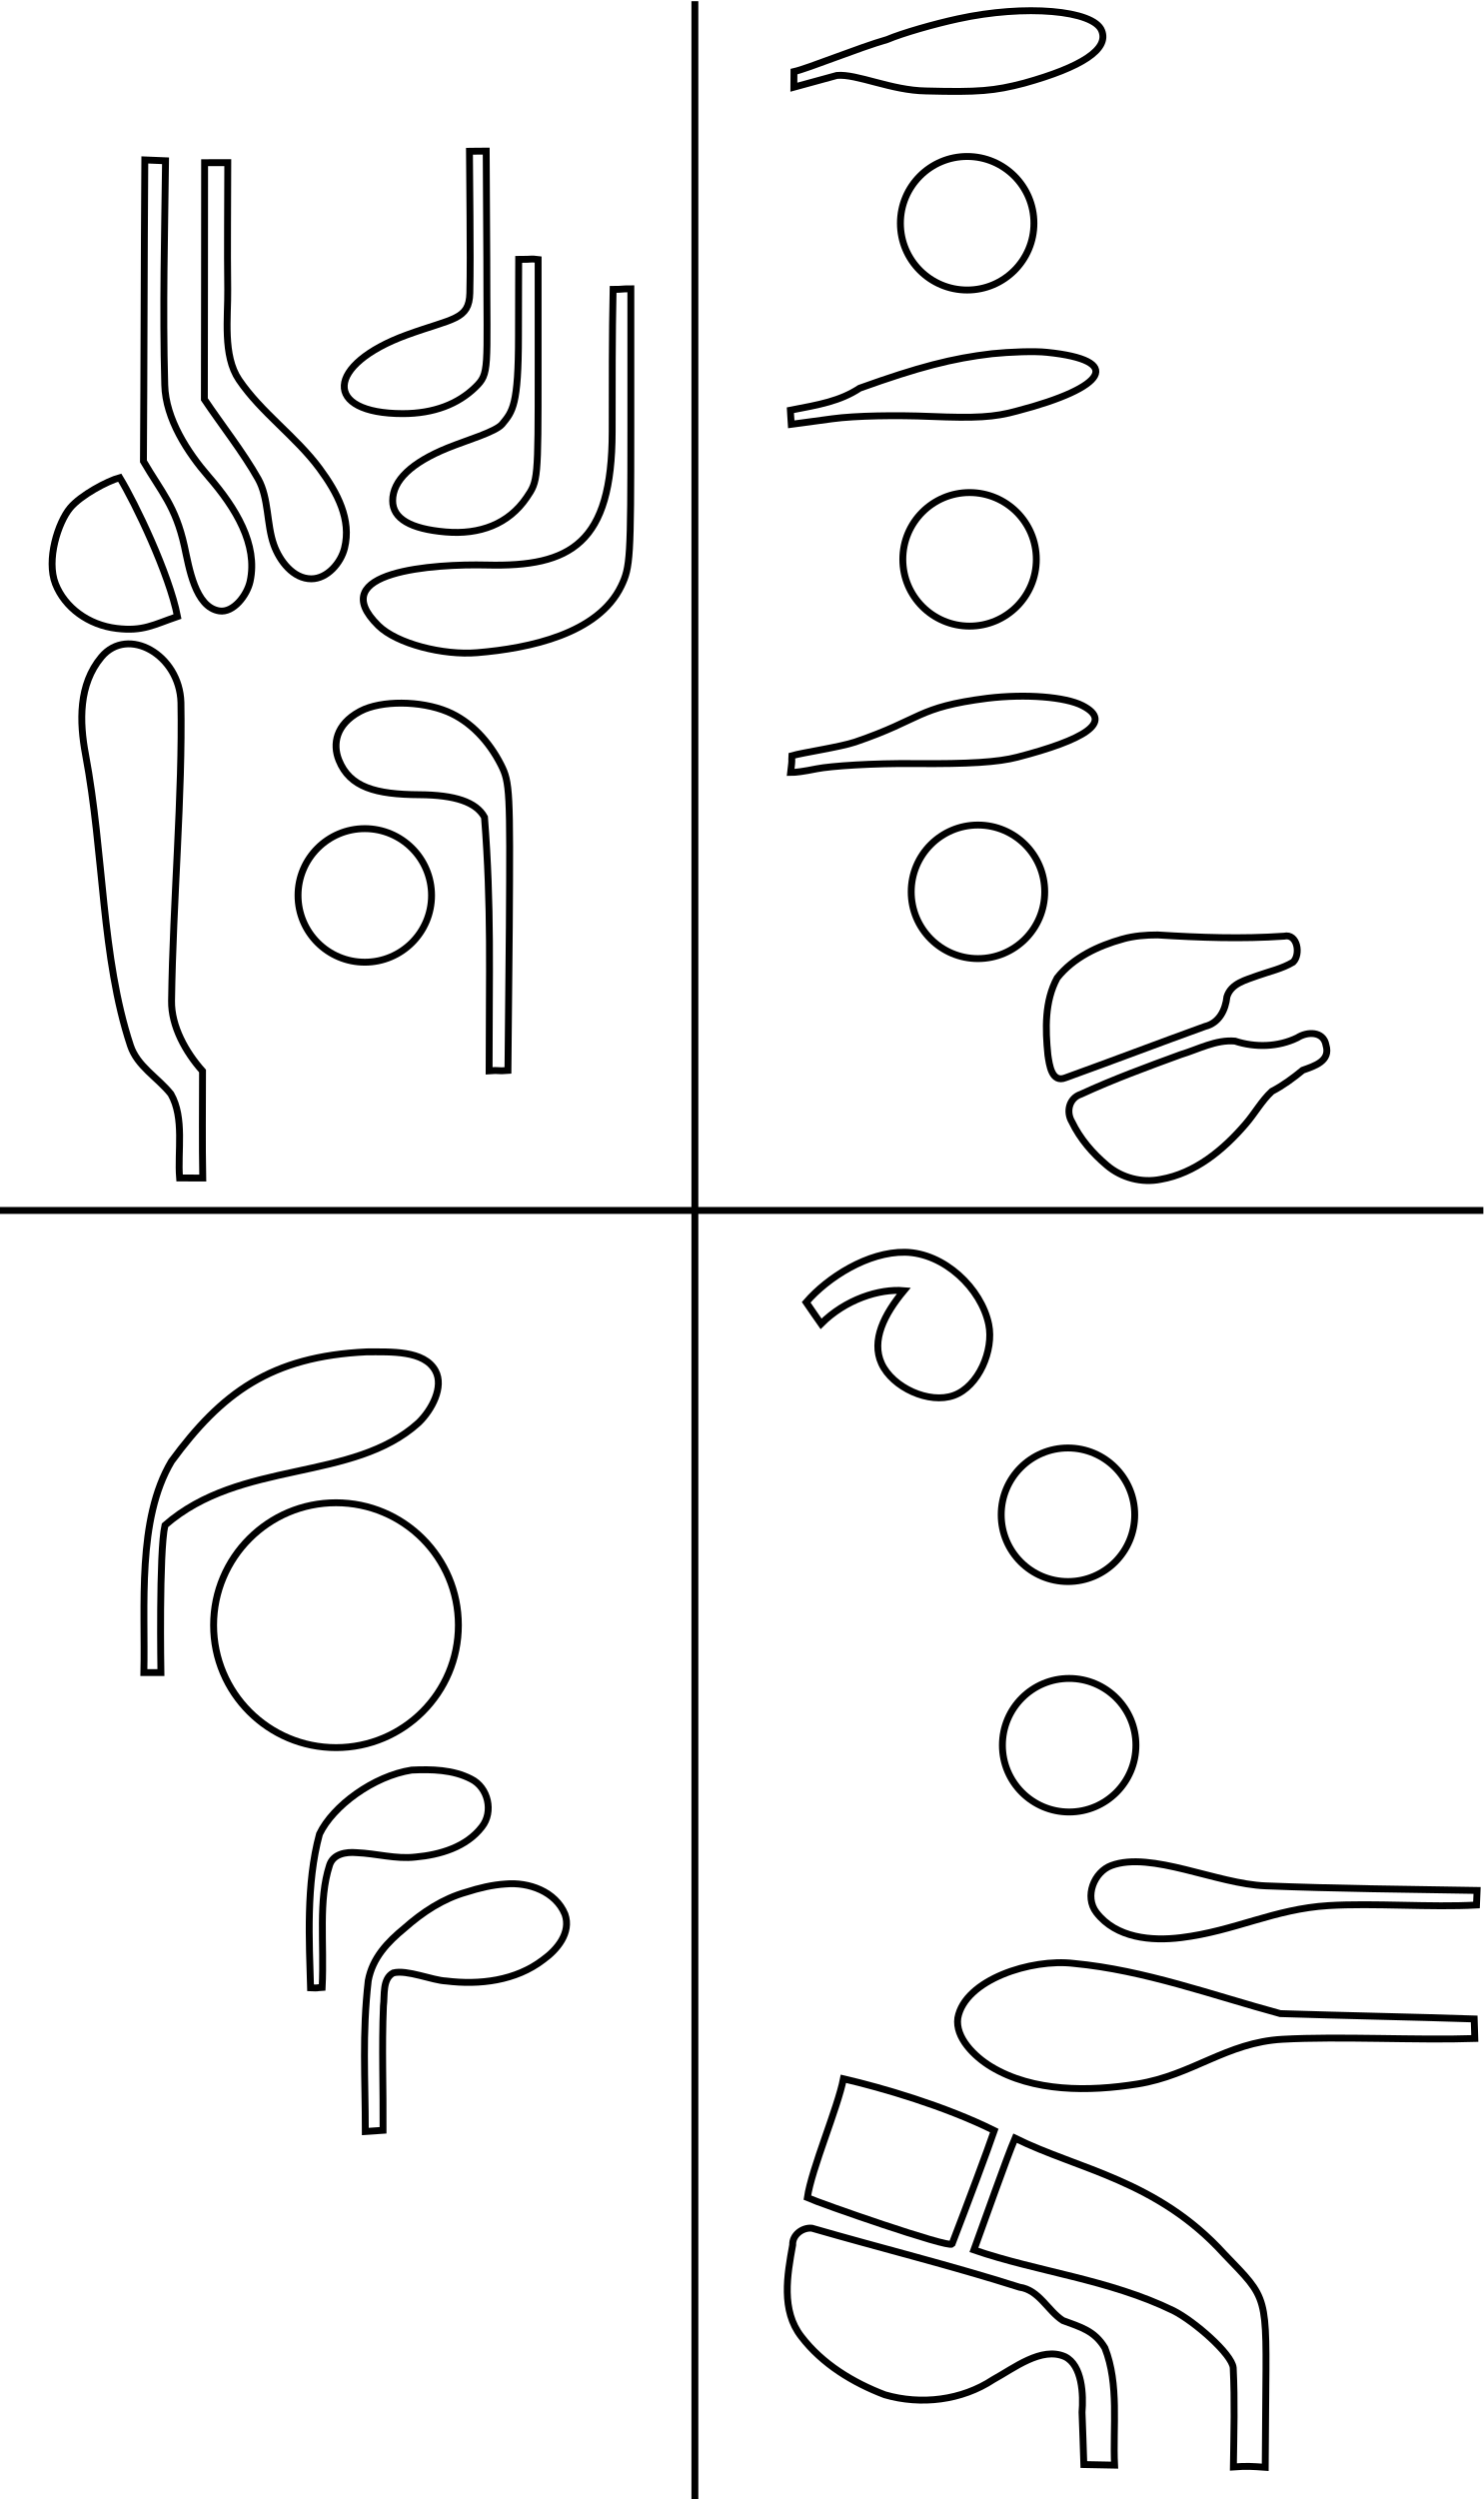
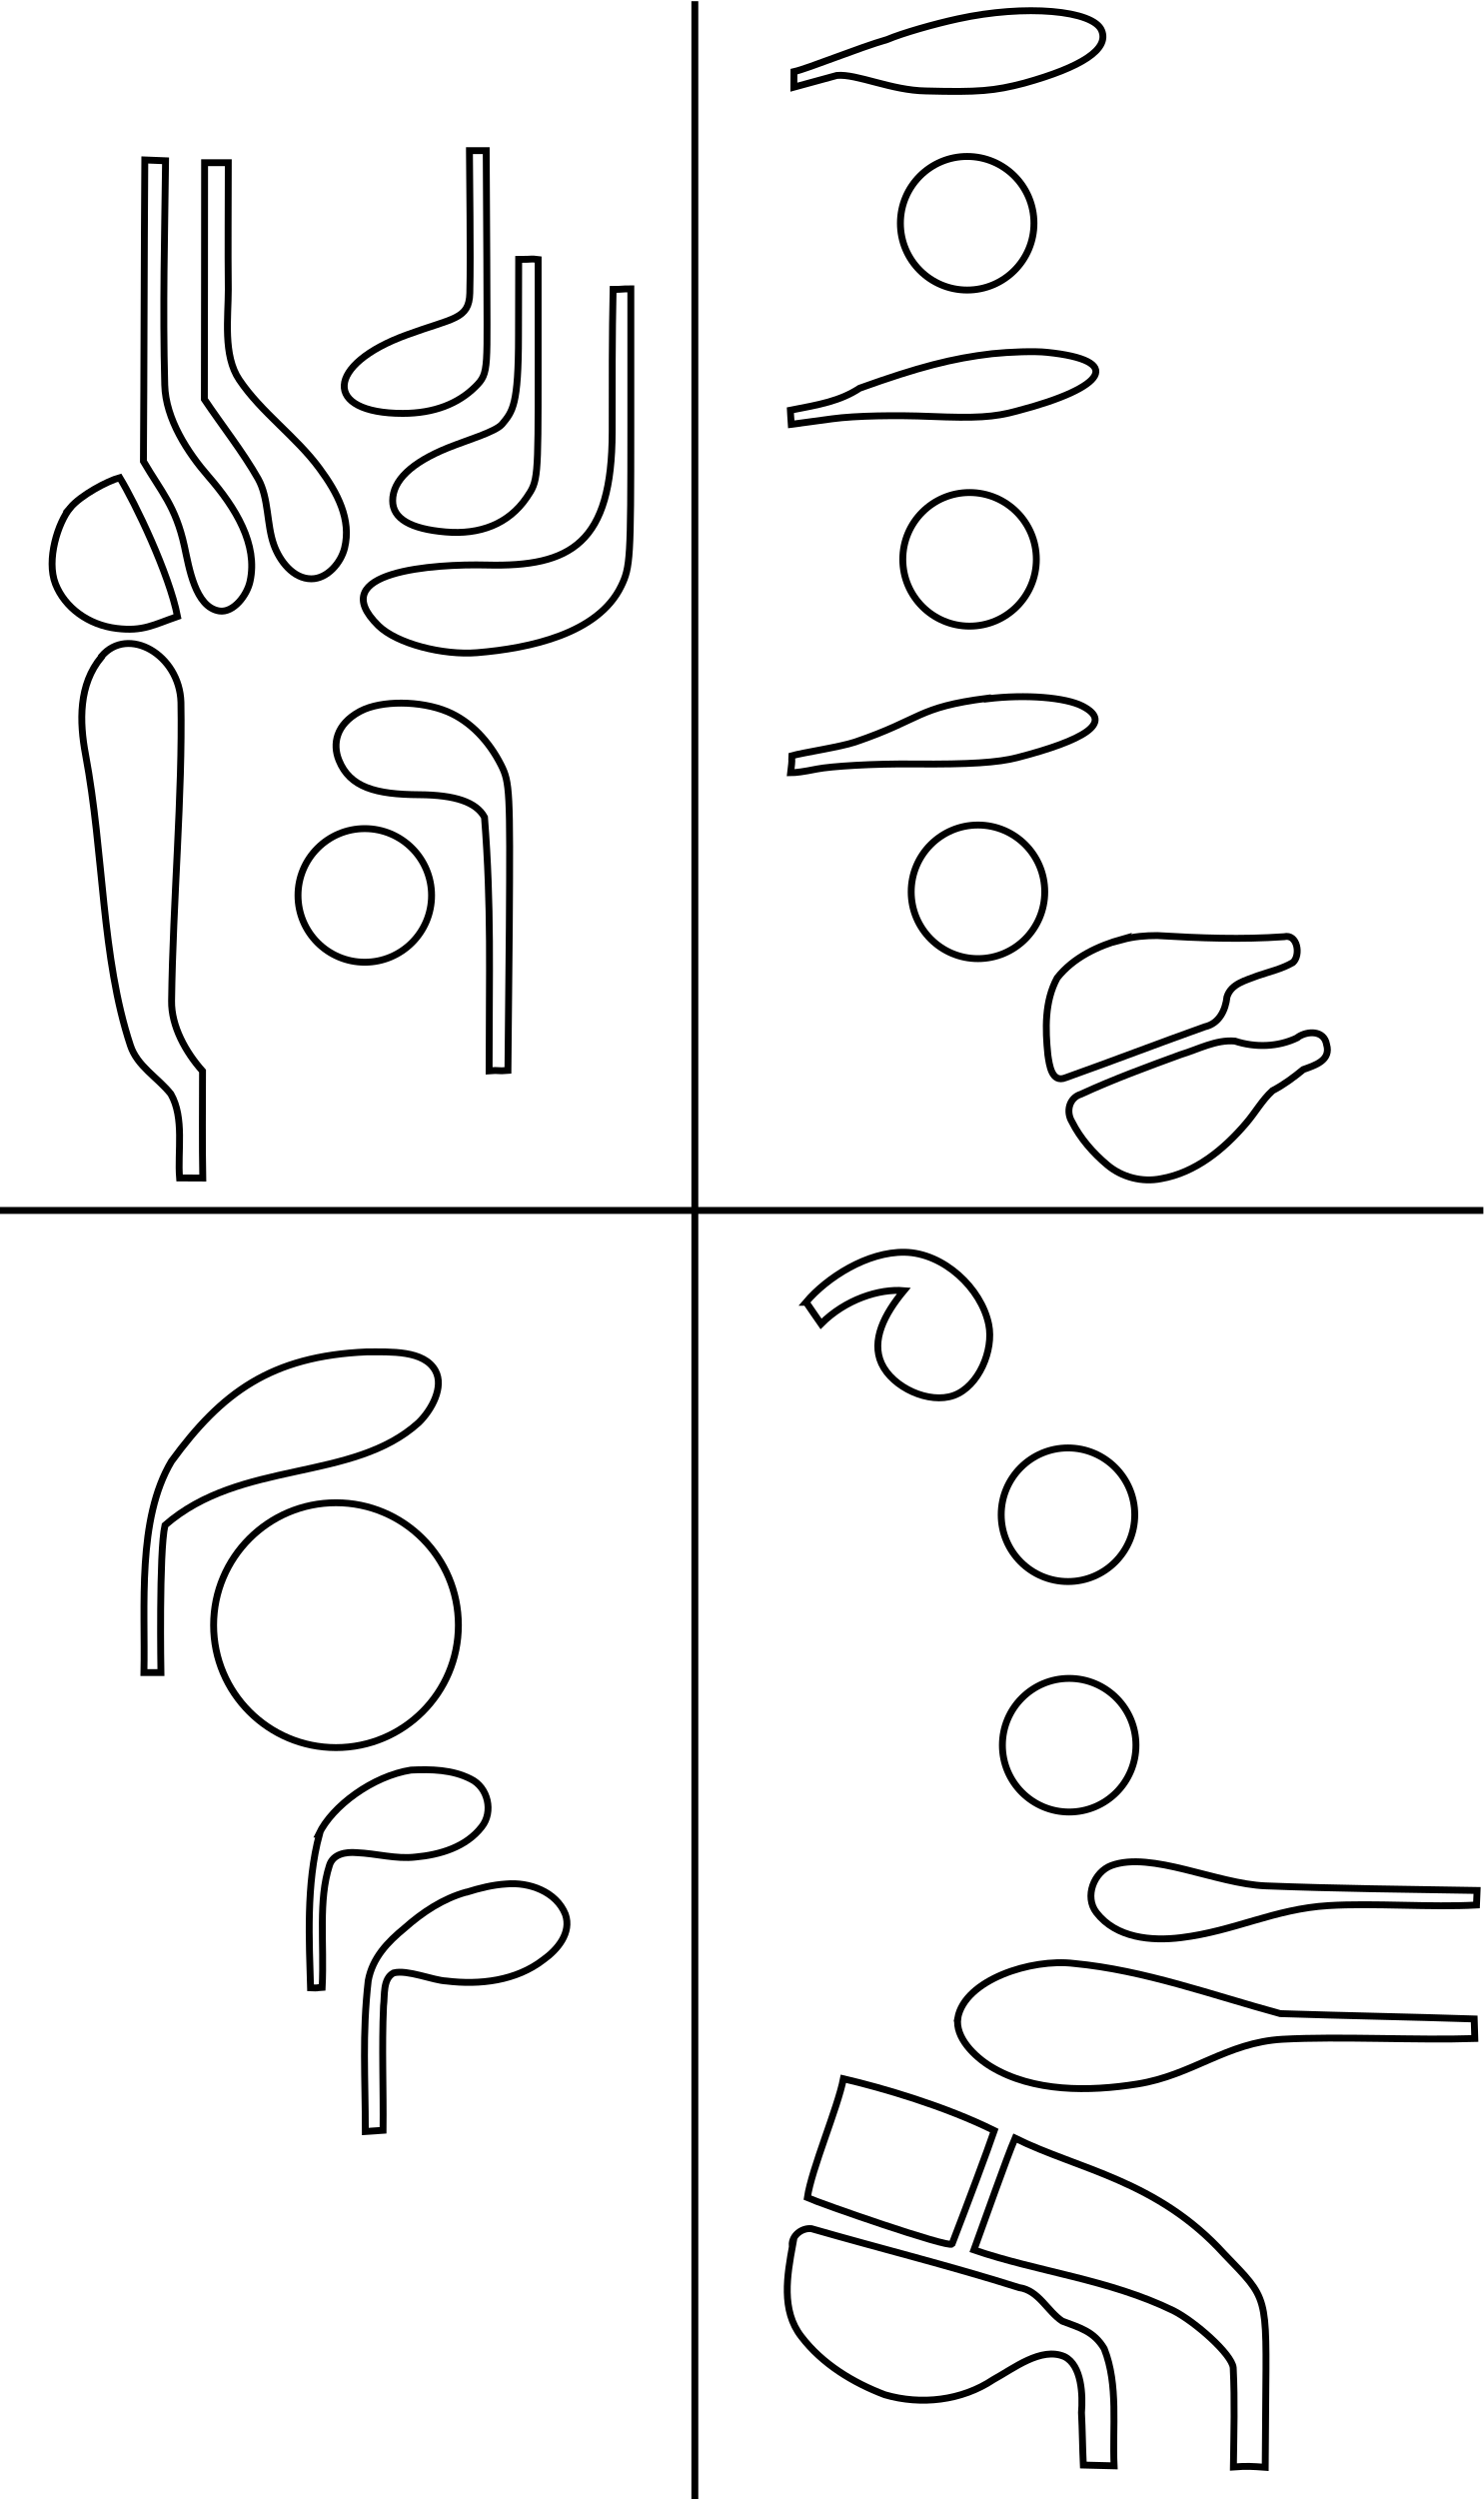
- <svg xmlns="http://www.w3.org/2000/svg" version="1.0" width="100%" height="100%" viewBox="0 0 323 544" preserveAspectRatio="xMidYMid meet" id="svg1407">
-   <defs id="defs1411">
-     <linearGradient id="half-hole" x1="0" y1="0" x2="1" y2="1">
+ <svg xmlns="http://www.w3.org/2000/svg" version="1" viewBox="0 0 323 544">
+   <defs>
+     <linearGradient id="half-hole" x1="0" y1="1" x2="1" y2="0">
      <stop offset="0%" stop-color="#fff" />
      <stop offset="50%" stop-color="#fff" />
      <stop offset="50%" stop-color="#000" />
      <stop offset="100%" stop-color="#000" />
    </linearGradient>
  </defs>
-   <g transform="matrix(0.1,0,0,-0.1,-62.5,555)" id="g1405" style="display:inline;fill:none;stroke:#000;stroke-width:15;stroke-miterlimit:4">
-     <path d="m 2711,5509 c -51,-11 -121,-31 -154,-45 -62.654,-17.923 -171.771,-62.851 -203.152,-69.905 l -0.229,-33.924 93.704,25.628 c 43,4 118.677,-32.799 193.677,-33.799 115,-3 149,0 214,17 126,35 185,74 169,114 -17,45 -167,58 -313,26 z" id="path1289" class="top-e" />
-     <path d="m 1647.209,5220.613 c 0,-50.324 2.904,-222.501 0.839,-308.482 -1.415,-58.893 -36.874,-54.605 -137.048,-91.131 -176.827,-64.475 -183.919,-171.404 -8.919,-171.404 68,0 120.582,21.102 157.919,57.404 31.425,30.553 25,37 25,277 l -1.306,237.081 c -29.468,0 -16.041,-0.411 -36.484,-0.468 z" class="top-d" id="path114" />
-     <path d="m 937.323,4545.848 c 39.034,-67.117 69.873,-97.35 89.203,-184.826 10.217,-46.24 23.258,-132.648 75.976,-140.902 30.668,-4.802 60.562,34.199 67.136,64.537 17.321,79.923 -31.579,160.013 -90.612,227.989 -44.899,51.701 -93.458,125.275 -95.293,199.393 -4.634,169.212 -0.096,330.604 1.724,487.962 l -45.134,1.848 c -1.575,-219.483 -1.635,-457.427 -3,-656 z" class="low-b" id="path116" />
-     <path d="m 1070.534,5195.848 c 0.148,-179.316 -0.493,-350.149 -0.533,-515.143 37.01,-55.135 84.449,-115.198 117.016,-173.053 23.623,-41.966 18.336,-99.08 34.265,-143.635 12.506,-34.981 42.127,-74.152 81.719,-74.017 34.721,0.118 64.297,34.793 72.25,67 15.265,61.819 -15.243,119.927 -54.125,172.741 -51.289,69.669 -127.34,122.016 -175.739,193.495 -35.787,52.853 -23.777,135.783 -24.535,196.552 -1.149,92.038 0.086,184.09 0.13,276.135 -26.157,0 -25.297,-0.076 -50.448,-0.076 z" class="low-b♭" id="path118" />
-     <path d="m 1754.435,4985.306 c 0,-30.235 -0.468,-79.306 -0.468,-166.306 0,-152 -12.758,-164.532 -35.758,-192.532 -15,-17 -76.212,-34.461 -118.209,-51.468 -79.003,-31.993 -120,-71 -120,-115 0,-39 38.96,-61.453 115,-68 74.962,-6.454 137.423,17.227 176.758,75 24.667,36.229 25,37 25,277 v 241 c -18.96,2.293 -6.981,0.306 -42.323,0.306 z" class="top-c" id="path120" />
-     <path d="m 1958,4610 c -0.228,-243.292 -90.093,-294.452 -273,-290 -114.622,2.79 -356.817,-13.182 -236.161,-131.807 40.35,-39.672 140.938,-65.136 215,-59 114.852,9.515 263.639,41.194 313.807,145.113 19.832,41.081 21,60 21,345 v 302 c -23.333,0 -15.312,-1.306 -38.645,-1.306 -2.26,-103.305 -1.903,-206.692 -2,-310 z" class="tuning-a" id="path122" />
-     <path d="m 2785,4780 c -86,-10 -160,-29 -288,-75 -43.308,-28.423 -87.903,-35.834 -151,-48 1.09,-22.927 0.059,2.361 2,-30.667 l 89,12 c 51,7 140.924,8.152 213.924,5.152 98,-4 139,-2 189,12 196,51 232.076,110.515 65.076,127.515 -27,3 -81,1 -120,-3 z" id="path1317" class="top-e♭" />
-     <path d="M 777.823,4444.396 C 751.533,4412.913 725.198,4331.129 745.815,4278.839 765.948,4227.775 817.151,4189.395 879,4182 c 57.687,-6.897 80.315,8.081 132.476,25.937 -18,93 -92.709,248.071 -125.79,302.257 -26.815,-7.298 -84.723,-38.088 -107.863,-65.797 z" class="low-c" id="path125" />
-     <path class="low-d" d="M 846,4120 C 795.468,4059.717 798.002,3978.106 811.21,3907.713 851.939,3690.647 845.313,3466.45 909,3274 c 15.037,-45.439 58.653,-68.762 88.088,-105.431 30.016,-52.683 14.218,-124.701 18.946,-182.787 14,0 19.692,-0.251 50.432,-0.251 -1.454,74.27 -0.457,160.321 -0.457,233.006 -36.515,40.752 -68.238,97.546 -67.458,152.56 3.127,220.704 24.068,445.185 20.449,649.653 -2.753,104.061 -115.74,167.559 -173,99.25 z" id="path127" />
-     <path d="m 2775,4030 c -155.144,-19.758 -141.04,-45.331 -288.04,-95.331 -33,-11 -112.661,-22.734 -137.661,-29.734 -1.196,-17.397 1.774,0.351 -2.686,-36.46 11.145,-0.04 27,2 57,8 30,6 122.774,12.306 213.774,11.306 118,-1 181,3 223,14 143,37 211.613,76.218 141.613,112.218 -37,19 -123,26 -207,16 z" id="path1333" class="e♭-trill" />
-     <path d="m 1410,4002 c -0.761,-0.401 -1.513,-0.805 -2.257,-1.211 C 1356.706,3972.911 1348.696,3930.515 1363,3895 c 23.71,-58.869 79.996,-74.451 175,-75 77.999,-0.451 124,-16 142,-49 15.293,-197.92 10,-337.131 10,-552 25.005,1.942 16.035,-1.253 41.033,0.774 l 3,313 c 2,296 1.17,314.086 -18,352 -25.83,51.086 -66.257,95.139 -117.033,116.226 -58.183,24.163 -144.297,24.572 -189,1 z" class="c♯" id="path130" />
-     <path d="m 3070,3506 c -53.742,-15.063 -107.605,-40.105 -143.011,-84.77 -27.675,-50.943 -25.863,-111.653 -20.264,-167.658 3.163,-21.135 8.086,-61.944 38.496,-49.695 101.327,36.527 202.143,75.022 303.525,111.665 30.97,7.545 44.727,35.844 47.861,64.801 9.181,29.218 41.676,36.395 66.928,45.846 25.826,9.203 53.508,15.096 77.101,29.323 17.197,16.677 9.689,63.206 -19.751,56.541 -91.662,-6.298 -183.594,-3.015 -275.191,2.706 -25.44,0.012 -51.092,-1.946 -75.695,-8.758 z" class="low-e♭" id="path132" />
-     <path d="m 3450,3291 c -41.935,-20.499 -91.999,-21.685 -135.868,-7.319 -41.538,3.578 -79.558,-17.754 -118.276,-29.425 -73.091,-26.783 -146.385,-53.578 -217.099,-86.193 -25.997,-8.55 -32.894,-38.34 -19.64,-60.321 17.626,-36.72 45.136,-68.529 76.163,-94.619 32.104,-27.262 75.881,-38.754 117.176,-30.392 74.813,12.975 136.53,64.144 184.684,120.228 20.032,22.992 34.906,50.665 57.351,71.33 24.404,12.68 46.154,28.829 67.22,46.053 24.951,8.967 61.195,19.579 50.602,54.524 -5.434,30.982 -41.198,29.791 -62.313,16.134 z" class="low-c♯" id="path134" />
-     <path class="c♯-trill" d="m 2380.454,2715.107 c 14.757,-20.978 20.204,-30.077 32.373,-46.992 52.787,53.049 126.798,76.933 180.352,72.289 -42.708,-51.24 -71.673,-108.341 -48.648,-158.626 23.896,-52.189 103.7,-89.025 157.62,-69.342 53.852,19.658 87.26,98.216 75.788,154.385 -16.058,78.63 -97.135,155.808 -182.34,157.215 -80.372,1.327 -168.345,-54.777 -215.145,-108.929 z" id="path136" />
-     <path d="m 998.365,2368.857 c -75.689,-126.914 -56.759,-316.068 -60.09,-459.861 h 37.106 c 0,0 -4.452,262.777 8.79,320.67 164.807,144.184 408.806,92.887 552.537,223.502 28.678,27.899 55.259,77.764 36.593,112.501 -24.519,45.631 -97.966,41.347 -149.767,41.48 -208.707,-9.68 -316.246,-89.777 -425.168,-238.291 z" class="b♭" id="path138" />
-     <path d="m 1320.687,1557.478 c -29.714,-108.815 -22.258,-234.67 -19.458,-334.639 20.103,-0.855 8.873,-0.103 25.256,0.876 4.706,98.139 -8.838,188.86 16.103,266.033 7.898,24.464 35.266,29.281 58.86,27.25 42.934,-1.663 85.223,-14.51 128.464,-9.501 53.122,4.766 110.754,21.637 144.438,65.71 25.877,32.702 13.806,85.896 -23.705,104.222 -39.505,20.442 -85.856,21.377 -129.315,19.341 -82.881,-12.862 -171.429,-78.02 -200.642,-139.292 z" class="f♯" id="path140" />
-     <path d="m 3045,1489 c -37.692,-13.855 -59.476,-67.522 -32.582,-102.379 42.974,-55.697 119.609,-62.535 184.26,-54.595 116.881,14.354 202.8,62.528 320.829,69.695 98.324,5.971 224.177,-4.247 322.493,1.279 l 1.306,31.726 c -153.54,2.612 -307.038,3.92 -460.673,10.005 C 3273.942,1448.957 3131.764,1520.894 3045,1489 Z" id="path1381" class="b♭-alternate" />
-     <path d="m 1640,1431 c -50.568,-14.23 -94.967,-43.647 -133.975,-78.179 -37.044,-30.34 -69.968,-64.749 -79.187,-114.419 -13.432,-117.628 -6.386,-211.053 -6.386,-328.402 l 38.645,2.613 c 0.632,88.808 -2.966,181.603 0.796,270.351 3.009,23.425 -2.691,59.493 21.422,72.236 29.548,7.756 85.514,-16.387 115.218,-17.582 72.659,-9.037 151.544,0.466 211.14,46.228 30.555,21.82 61.491,59.022 47.608,98.84 -20.366,49.775 -78.831,70.725 -129.369,66.095 C 1696.612,1446.955 1667.873,1439.937 1640,1431 Z" class="thumb-a♭" id="path143" />
-     <path d="m 2710.616,1157.039 c -5.953,-42.342 35.823,-83.742 72.398,-105.892 91.479,-55.4 213.14,-54.611 318.61,-37.761 119.681,19.12 194.274,90.662 315.847,97.372 124.716,6.883 294.023,-2.532 418.837,1.677 L 3835,1155 c -140.714,4.608 -281.68,7.103 -422.272,11.646 -148.668,40.349 -295.799,94.681 -449.211,109.18 -93.108,11.28 -237.755,-35.592 -252.901,-118.788 z" class="g" id="path145" />
-     <path d="M 2461.548,1024.758 C 2449.146,961.309 2392.178,828.786 2383,766 c 27.677,-12.694 307,-110 315,-101 33.476,86.849 77.917,205.584 92,247 -106.552,53.088 -244.33,93.317 -328.452,112.758 z" class="f" id="path147" />
-     <path d="m 2835.29,895.371 c -18.468,-43 -66.936,-181.646 -89.597,-243.209 C 2883.656,604.652 3040.167,588.158 3180,520 c 45.909,-23.182 127.29,-94.306 130.29,-124.306 3.58,-76.4 1.432,-136.821 0.387,-215.919 28.89,2.143 40.532,1.282 69.323,-0.774 l 1,133 c 2,246 6,231 -90,331 -146.301,161.159 -318.121,184.263 -455.71,252.371 z" class="pinkie-f♯" id="path149" />
-     <path d="m 2351,663 c -11.933,-65.678 -25.67,-142.542 18.905,-199.558 45.616,-59.612 112.521,-100.262 181.816,-126.588 78.777,-22.864 167.339,-12.268 236.209,33.238 44.847,24.502 104.705,72.249 155.884,49.763 38.08,-18.613 40.385,-83.125 37.291,-121.097 1.796,-37.901 2.413,-75.845 3.894,-113.758 l 66.936,-1.306 c -4.016,82.752 10.376,176.132 -21.086,255.154 -22.604,37.736 -52.928,45.288 -91.464,59.652 -33.498,21.61 -51.415,66.467 -94.469,72.558 -149.364,47.46 -301.738,84.955 -452.181,128.483 -20.583,1.862 -42.76,-14.774 -41.735,-36.541 z" class="a♭" id="path151" />
-     <circle class="pancake" cx="1356.604" cy="-2012.171" r="266.513" transform="scale(1,-1)" id="circle153" />
-     <circle class="hole4" cx="2950.456" cy="-2252.555" r="145.357" transform="scale(1,-1)" id="circle155" />
-     <circle class="hole5" cx="2953.069" cy="-1750.884" r="145.357" transform="scale(1,-1)" id="circle157" />
-     <circle class="whisper" cx="1419.313" cy="-3600.797" r="145.357" transform="scale(1,-1)" id="circle159" />
-     <circle class="hole3" cx="2754.491" cy="-3608.636" r="145.357" transform="scale(1,-1)" id="circle161" />
-     <circle class="hole2" cx="2736.201" cy="-4332.402" r="145.357" transform="scale(1,-1)" id="circle163" />
-     <circle class="hole1" cx="2730.975" cy="-5064.005" r="145.357" transform="scale(1,-1)" id="circle165" />
-     <g id="g4597">
-       <path id="path4597" d="M 625,2915 H 3855" />
-       <path id="path4599" d="M 2138.096,5547.387 V 107.387" />
-     </g>
+   <g transform="matrix(.1 0 0 -.1 -62.5 555)" fill="none" stroke="#000" stroke-width="15">
+     <path d="M2711 5509c-51-11-121-31-154-45-62.7-18-171.8-63-203.2-70l-.2-33.8 93.7 25.6c43 4 118.7-32.8 193.7-33.8 115-3 149 0 214 17 126 35 185 74 169 114-17 45-167 58-313 26z" class="top-e" />
+     <path d="M1647.2 5220.6c0-50.3 3-222.5.8-308.5-1.4-58-36.8-54-137-91-176.8-64-184-171-9-171 68 0 120.7 21 158 58 31.4 31 25 37 25 277l-1.3 237h-36.5z" class="top-d" />
+     <path d="M937.3 4545.8c39-67 70-97.3 89.2-184.8 10.2-46.2 23.3-132.6 76-141 30.7-4.7 60.6 34.3 67 64.7 17.5 80-31.4 160-90.5 228-45 51.6-93.4 125.2-95.3 199.3-4.6 169.3 0 330.6 1.8 488l-45.2 1.8c-1.6-219.4-1.6-457.4-3-656z" class="low-b" />
+     <path d="M1070.5 5195.8c.2-179.3-.5-350-.5-515 37-55.2 84.4-115.3 117-173 23.6-42 18.4-99.2 34.3-143.8 12.5-35 42-74 81.7-74 34.7 0 64.3 34.8 72.3 67 15.2 61.8-15.3 120-54.2 172.7-51 69.7-127 122-175 193.5-36 53-24 135.8-24 196.6-1 92 0 184 0 276h-51z" class="low-b♭" />
+     <path d="M1754.4 4985.3c0-30.2-.4-79.3-.4-166.3 0-152-12.8-164.5-35.8-192.5-15-17-76.2-34.5-118.2-51.5-79-32-120-71-120-115 0-39 39-61.5 115-68 75-6.5 137.4 17.2 176.8 75 24.6 36.2 25 37 25 277v241c-19 2.3-7 .3-42.4.3z" class="top-c" />
+     <path d="M1958 4610c-.2-243.3-90-294.5-273-290-114.6 2.8-356.8-13.2-236.2-131.8 40.4-39.7 141-65 215-59 115 9.5 263.7 41.2 313.8 145 20 41.2 21 60 21 345v302c-23.3 0-15.3-1.2-38.6-1.2-2.3-103.3-2-206.7-2-310z" class="tuning-a" />
+     <path d="M2785 4780c-86-10-160-29-288-75-43.3-28.4-88-35.8-151-48 1-23 0 2.4 2-30.7l89 12c51 7 141 8.2 214 5.2 98-4 139-2 189 12 196 51 232 110.5 65 127.5-27 3-81 1-120-3z" class="top-e♭" />
+     <path d="M777.8 4444.4c-26.3-31.5-52.6-113.3-32-165.6 20-51 71.4-89.4 133.2-96.8 57.7-7 80.3 8 132.5 26-18 93-92.7 248-125.8 302.2-26.8-7.3-84.7-38-108-65.8z" class="low-c" />
+     <path class="low-d" d="M846 4120c-50.5-60.3-48-142-34.8-212.3 40.7-217 34-441.3 97.8-633.7 15-45.4 58.7-68.8 88-105.4 30-52.7 14.3-124.7 19-182.8 14 0 19.7-.3 50.5-.3-1.5 74.3-.5 160.4-.5 233-36.5 40.8-68.2 97.6-67.4 152.6 3 221 24 446 20.4 650-2.8 104-115.7 168-173 100z" />
+     <path d="M2775 4030c-155-19.8-141-45.3-288-95.3-33-11-112.7-22.8-137.7-29.8-1.2-18 1.8 0-2.7-37 11.2 0 27 2 57 8s122.8 12 213.8 11c118-1 181 3 223 14 143 37 211.6 76 141.6 112-37 19-123 26-207 16z" class="e♭-trill" />
+     <path d="M1410 4002l-2.3-1.2c-51-28-59-70.3-44.7-105.8 23.7-59 80-74.5 175-75 78-.5 124-16 142-49 15.3-198 10-337 10-552 25 2 16-1.3 41 .8l3 313c2 296 1.2 314-18 352-25.8 51-66.2 95-117 116.2-58.2 24.2-144.3 24.6-189 1z" class="c♯" />
+     <path d="M3070 3506c-53.7-15-107.6-40-143-84.8-27.7-51-26-111.6-20.3-167.6 3.2-21.2 8-62 38.5-49.7 101.3 36 202.2 75 303.5 111 31 7 44.8 36 48 65 9 29 41.6 36 66.8 46 26 9 53.5 15 77 29 17.3 16 9.8 63-19.6 56-92-6.5-184-3-276 2.5-26 0-51-2-76-8.8z" class="low-e♭" />
+     <path d="M3450 3291c-42-20.5-92-21.7-136-7.3-41.4 3.6-79.4-17.8-118-29.4-73.2-26.8-146.5-53.6-217.2-86.2-26-8-33-38-19.7-60 18-36 46-68 77-94 32-27 76-38.2 117-30 75 13 137 64 185 120.4 20 23 35 50.6 57.8 71.3 24.4 12.7 46 28.8 67 46 25 9 61 19.6 50.7 54.6-5.4 31-41.2 30-62.3 16z" class="low-c♯" />
+     <path class="c♯-trill" d="M2380.5 2715c14.7-21 20.2-30 32.3-47 52.8 53.2 126.8 77 180.4 72.4-42.7-51.2-71.7-108.3-48.7-158.6 24-52.2 103.7-89 157.7-69.4 53.8 19.7 87.2 98.3 75.7 154.4-16 78.7-98 155.8-183 157.2-81 1.4-169-54.7-215-109z" />
+     <path d="M998.4 2369c-75.7-127-56.8-316.2-60-460h37s-4.5 262.8 8.8 320.7c164.8 144 408.8 93 552.5 223.5 28.7 28 55.3 77.7 36.6 112.5-24.5 45.6-98 41.3-149.8 41.4-208.7-9-316.2-89-425-238z" class="b♭" />
+     <path d="M1320.7 1557.5c-29.7-108.8-22.3-234.7-19.5-334.7 20-.8 9 0 25.3 1 4.7 98-9 188.8 16 266 8 24.4 35.4 29.2 59 27.2 43-1.7 85.2-14.5 128.4-9.5 53 4.8 110 21.6 144 65.7 26 32.7 14 86-24 104.2-40 20.5-86 21.4-130 19.4-83-13-171.4-78-200.6-139.3z" class="f♯" />
+     <path d="M3045 1489c-37.7-14-59.5-67.5-32.6-102.4 43-55.7 119.6-62.5 184.3-54.6 117 14.4 202.8 62.6 320.8 69.7 98.3 6 224.2-4.2 322.5 1.3l1.3 31.7c-153.5 2.6-307 4-460.7 10-106.7 4.3-248.8 76.2-335.6 44.3z" class="b♭-alternate" />
+     <path d="M1640 1431c-50.6-14.2-95-43.6-134-78.2-37-30.3-70-64.7-79.2-114.4-13.4-117.6-6.3-211-6.3-328.4l38.6 2.6c1 88.8-3 181.6 1 270.4 3 23.4-2 59.5 22 72.2 30 7.8 86-16.4 115-17.6 73-9 152 .5 211 46.2 31 22 62 59 48 99-20 49.7-79 70.6-129 66-29.2-1.8-58-9-86-17.8z" class="thumb-a♭" />
+     <path d="M2710.6 1157c-6-42.3 35.8-83.7 72.4-106 91.5-55.3 213.2-54.5 318.6-37.6 119.7 19 194.3 90.6 316 97.4 124.6 6.8 294-2.6 418.7 1.6l-1.3 42.6c-140.7 4.6-281.7 7-422.3 11.6-148.6 40.4-295.8 94.7-449.2 109.2-93 11.3-237.7-35.6-253-118.8z" class="g" />
+     <path d="M2461.5 1024.8c-12.4-63.5-69.3-196-78.5-258.8 27.7-12.7 307-110 315-101 33.5 86.8 78 205.6 92 247-106.6 53-244.3 93.3-328.5 112.8z" class="f" />
+     <path d="M2835.3 895.4c-18.5-43-67-181.7-89.6-243.2 138-47.5 294.5-64 434.3-132.2 46-23.2 127.3-94.3 130.3-124.3 3.6-76.4 1.4-136.8.4-216 29 2.2 40.5 1.4 69.3-.7l1 133c2 246 6 231-90 331-146.3 161.2-318 184.3-455.7 252.4z" class="pinkie-f♯" />
+     <path d="M2351 663c-12-65.7-25.7-142.5 19-199.6 45.5-59.6 112.4-100.2 181.7-126.5 78.8-23 167.4-13 236.2 33 44 24 104 72 155 50 38-19 40-84 37-122 2-38 2.2-76 4-114l67-1.7c-4 82.7 10 176-21.5 255-22.6 38-53 45.4-91.4 60-33 22-51 67-94 73-149.4 47.3-302 85-452.3 128.3-20.6 2-42.8-14.7-41.8-36.5z" class="a♭" />
+     <circle class="pancake" cx="1356.6" cy="2012.2" r="266.5" />
+     <circle class="hole4" cx="2950.5" cy="2252.6" r="145.4" />
+     <circle class="hole5" cx="2953.1" cy="1750.9" r="145.4" />
+     <circle class="whisper" cx="1419.3" cy="3600.8" r="145.4" />
+     <circle class="hole3" cx="2754.5" cy="3608.6" r="145.4" />
+     <circle class="hole2" cx="2736.2" cy="4332.4" r="145.4" />
+     <circle class="hole1" cx="2731" cy="5064" r="145.4" />
+     <path d="M625 2915h3230M2138 5547.4v-5440" />
  </g>
</svg>
